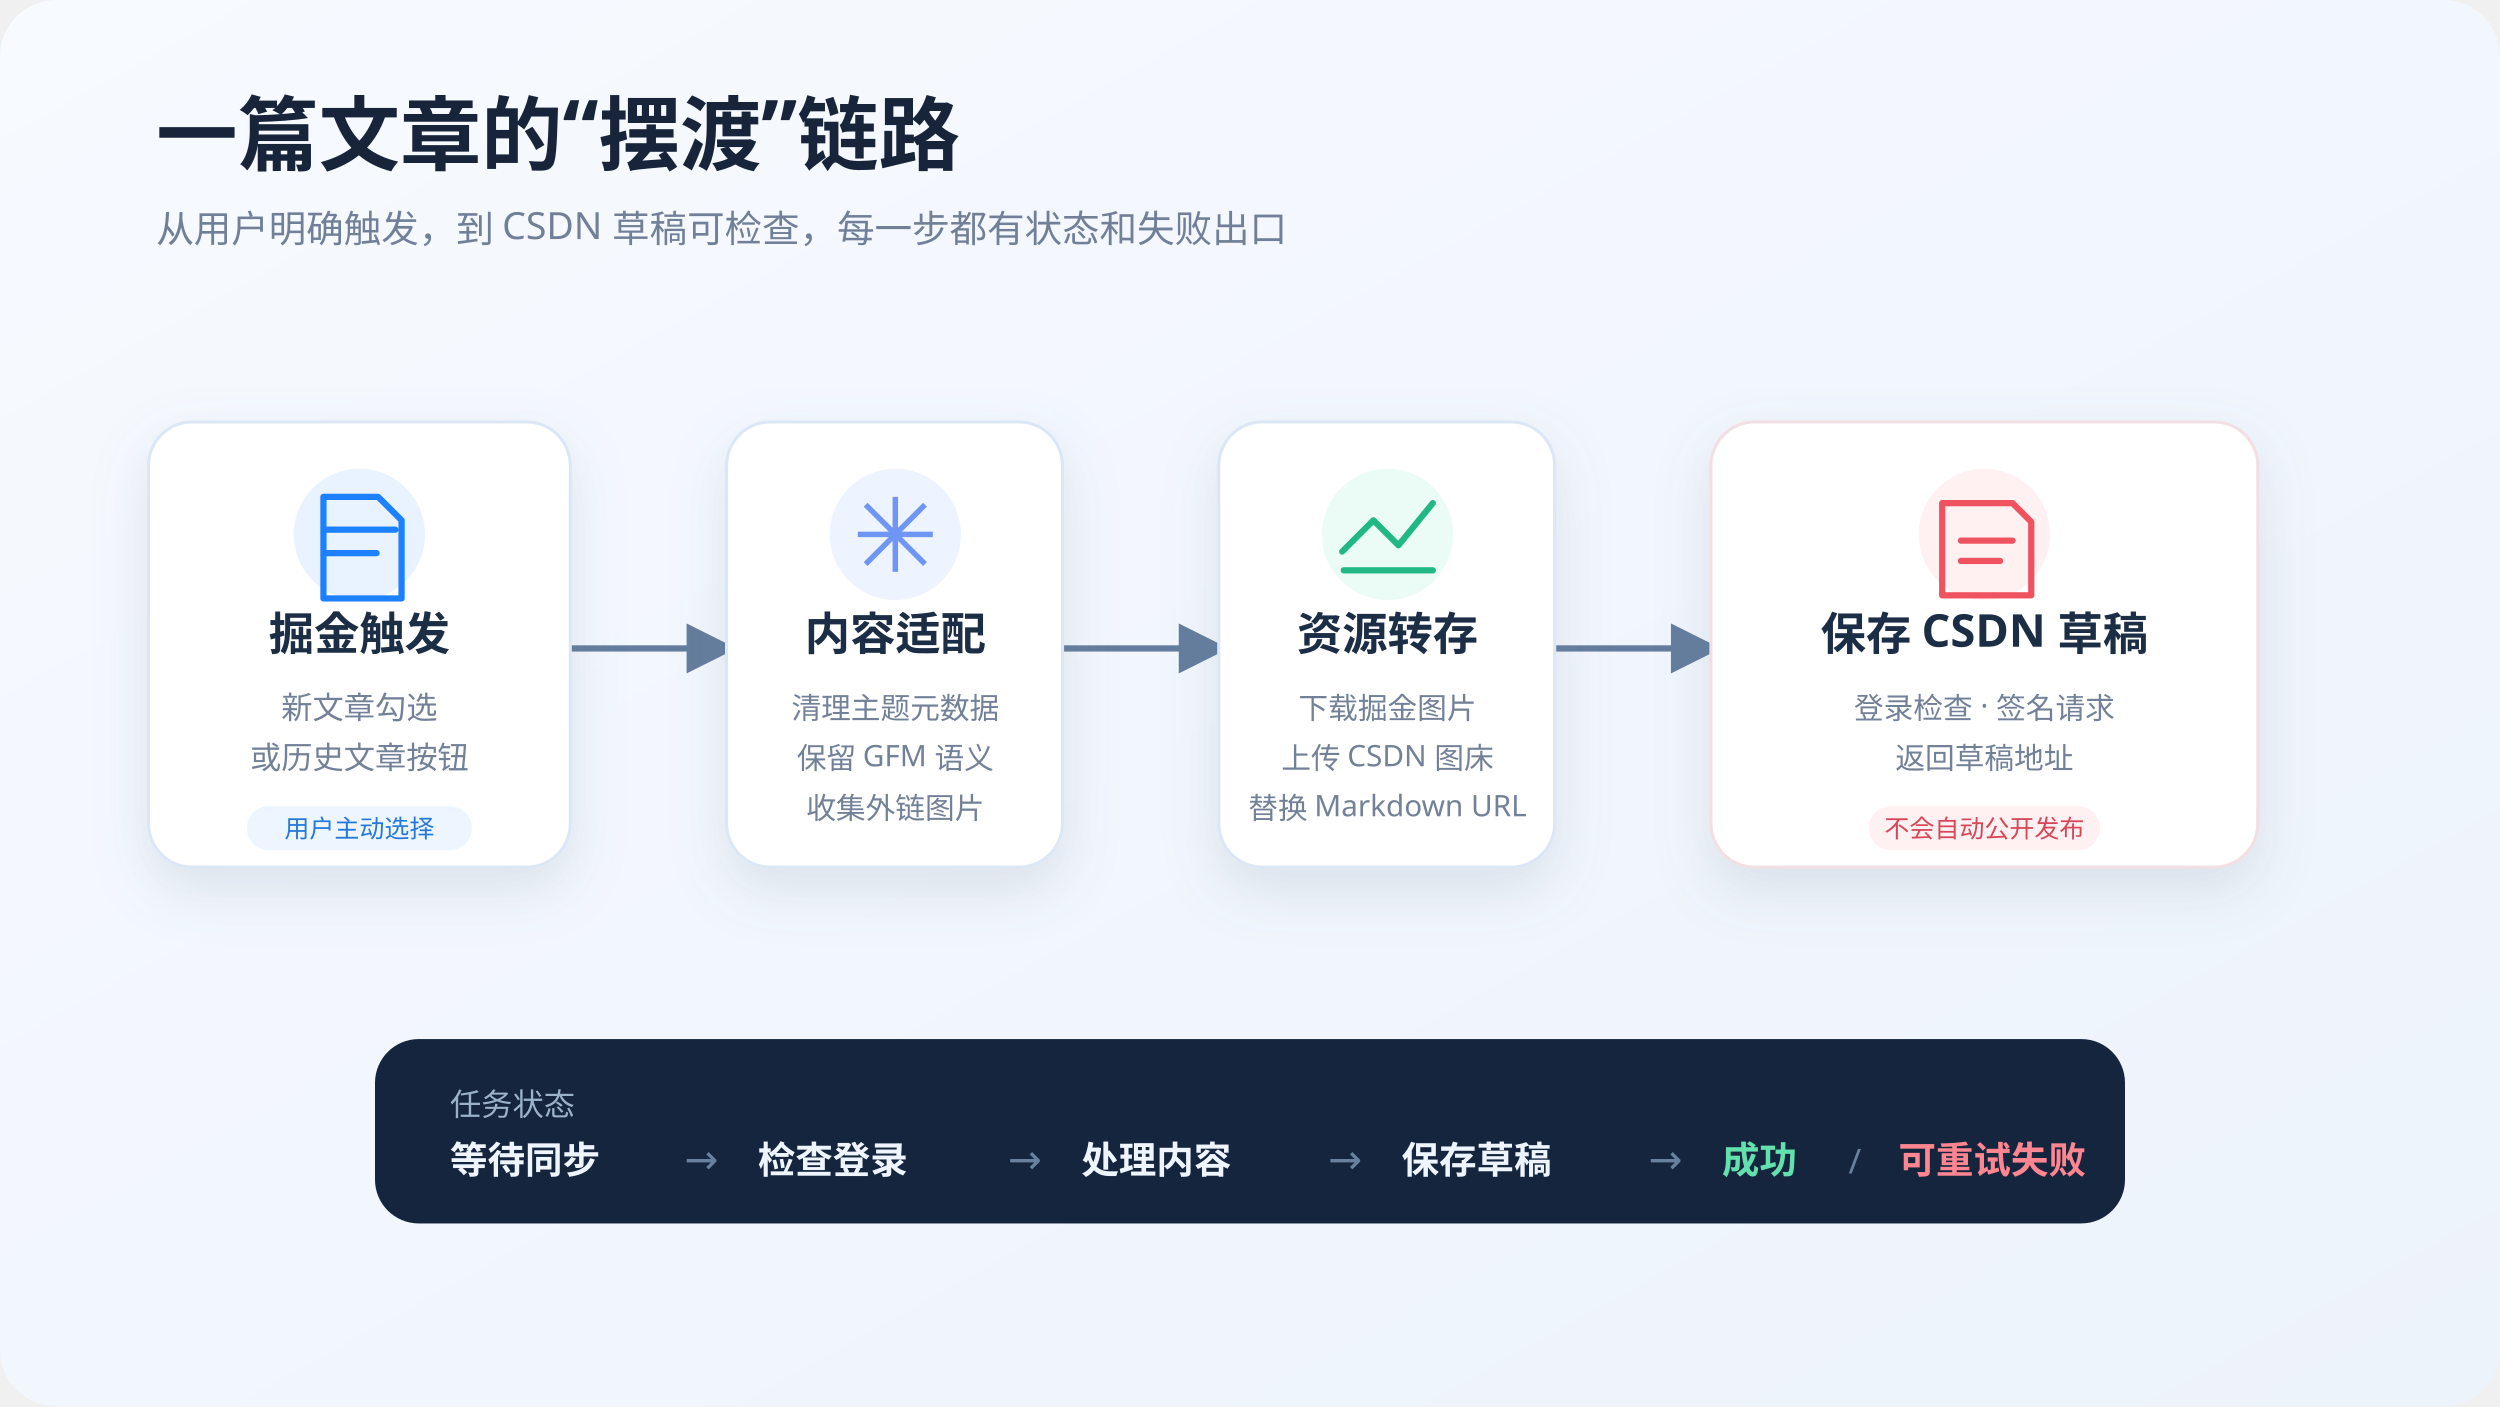
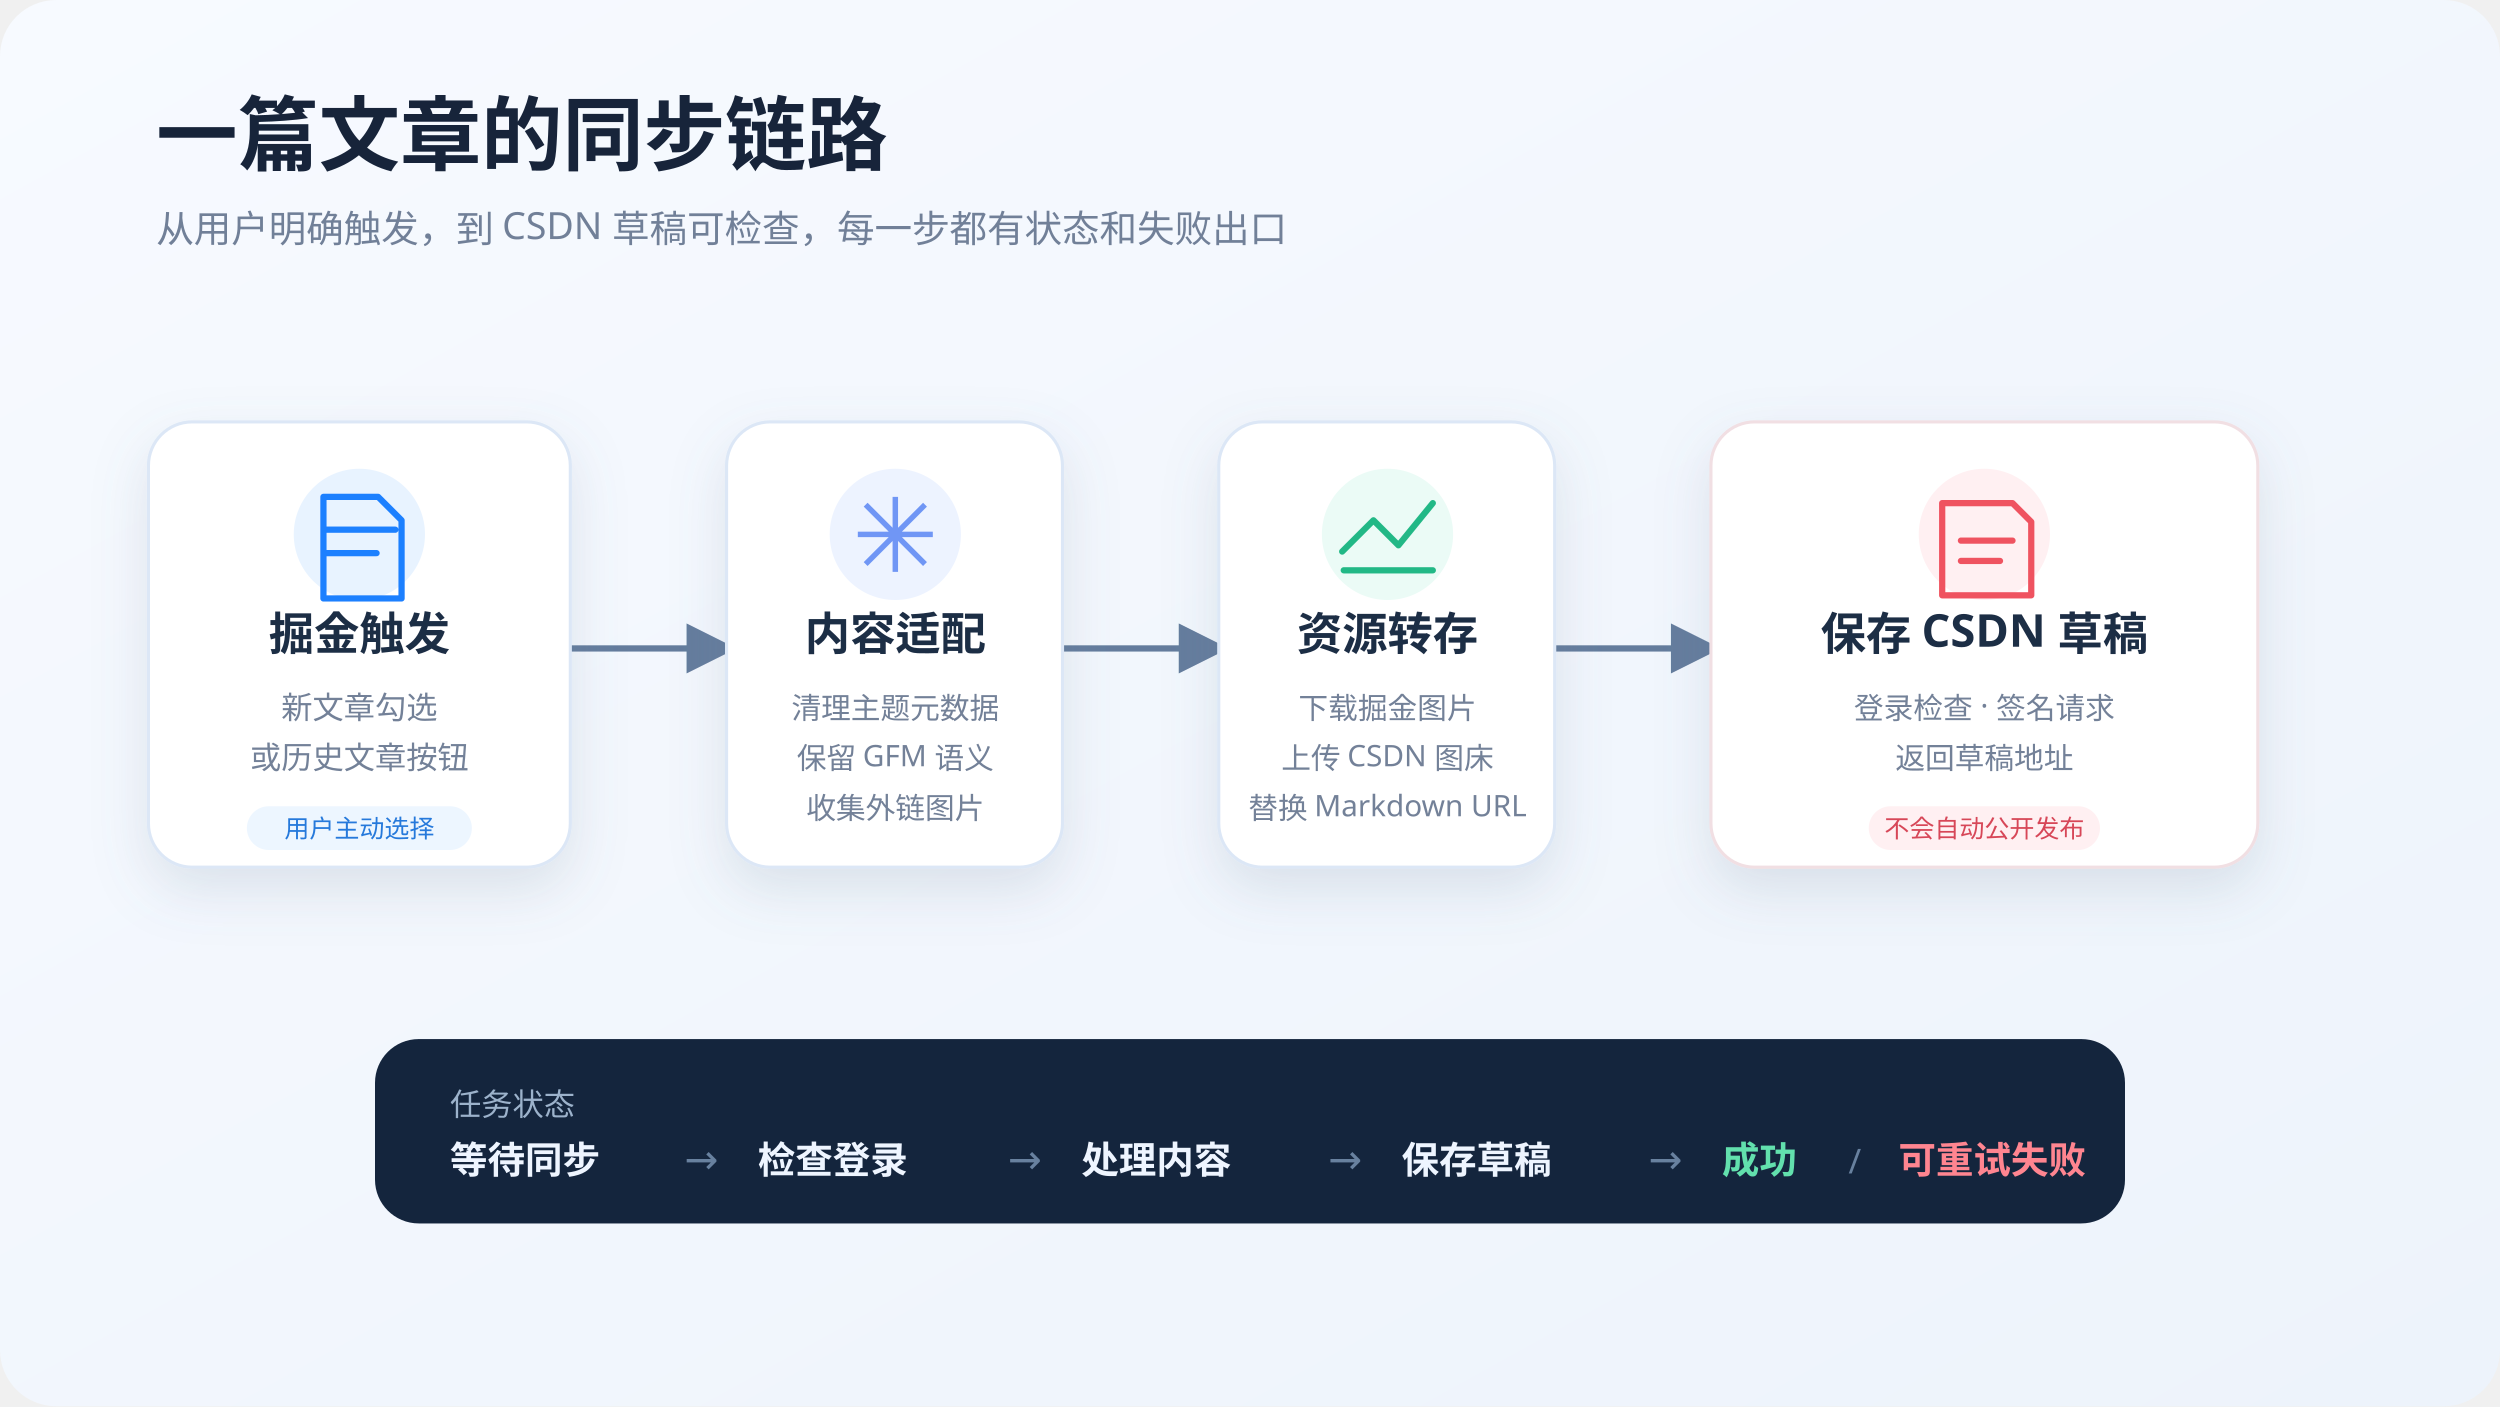
<svg xmlns="http://www.w3.org/2000/svg" width="1600" height="900" viewBox="0 0 1600 900">
  <defs>
    <linearGradient id="bg2" x1="0" y1="0" x2="1" y2="1">
      <stop stop-color="#f7faff" />
      <stop offset="1" stop-color="#edf3fb" />
    </linearGradient>
    <linearGradient id="line" x1="0" y1="0" x2="1" y2="0">
      <stop stop-color="#1e80ff" />
      <stop offset="1" stop-color="#ef5361" />
    </linearGradient>
    <filter id="cardShadow" x="-30%" y="-30%" width="160%" height="180%">
      <feDropShadow dx="0" dy="14" stdDeviation="17" flood-color="#73849a" flood-opacity=".18" />
    </filter>
    <marker id="arrow2" viewBox="0 0 10 10" refX="8" refY="5" markerWidth="8" markerHeight="8" orient="auto">
      <path d="M0 0l10 5-10 5z" fill="#647c9d" />
    </marker>
  </defs>
  <rect width="1600" height="900" rx="36" fill="url(#bg2)" />
-   <text x="100" y="105" fill="#17243a" font-size="52" font-weight="700" font-family="PingFang SC,Microsoft YaHei,sans-serif">一篇文章的“摆渡”链路</text>
+   <text x="100" y="105" fill="#17243a" font-size="52" font-weight="700" font-family="PingFang SC,Microsoft YaHei,sans-serif">一篇文章的同步链路</text>
  <text x="100" y="155" fill="#718098" font-size="24" font-family="PingFang SC,Microsoft YaHei,sans-serif">从用户明确触发，到 CSDN 草稿可检查，每一步都有状态和失败出口</text>
  <path d="M250 415H1350" fill="none" stroke="url(#line)" stroke-width="10" stroke-linecap="round" opacity=".28" />
  <g fill="none" stroke="#647c9d" stroke-width="4" marker-end="url(#arrow2)">
    <path d="M365 415h100" />
    <path d="M680 415h100" />
    <path d="M995 415h100" />
  </g>
  <g filter="url(#cardShadow)" font-family="PingFang SC,Microsoft YaHei,sans-serif">
    <g transform="translate(95 270)">
      <rect width="270" height="285" rx="28" fill="#fff" stroke="#dce7f6" stroke-width="2" />
      <circle cx="135" cy="72" r="42" fill="#e8f3ff" />
      <path d="M112 69h46M112 84h34M118 48h29l15 15v50h-50V48z" fill="none" stroke="#1e80ff" stroke-width="4" stroke-linecap="round" stroke-linejoin="round" />
      <text x="135" y="146" text-anchor="middle" fill="#1d2d45" font-size="29" font-weight="700">掘金触发</text>
      <text x="135" y="190" text-anchor="middle" fill="#738198" font-size="20">新文章勾选</text>
      <text x="135" y="222" text-anchor="middle" fill="#738198" font-size="20">或历史文章按钮</text>
      <rect x="63" y="246" width="144" height="28" rx="14" fill="#edf6ff" />
      <text x="135" y="266" text-anchor="middle" fill="#2679db" font-size="16">用户主动选择</text>
    </g>
    <g transform="translate(465 270)">
      <rect width="215" height="285" rx="28" fill="#fff" stroke="#dce7f6" stroke-width="2" />
      <circle cx="108" cy="72" r="42" fill="#edf3ff" />
      <path d="M84 72h48M108 48v48M89 53l38 38M127 53L89 91" stroke="#507ef2" stroke-width="3.5" opacity=".8" />
      <text x="108" y="146" text-anchor="middle" fill="#1d2d45" font-size="29" font-weight="700">内容适配</text>
      <text x="108" y="190" text-anchor="middle" fill="#738198" font-size="19">清理主题元数据</text>
      <text x="108" y="222" text-anchor="middle" fill="#738198" font-size="19">保留 GFM 语义</text>
      <text x="108" y="254" text-anchor="middle" fill="#738198" font-size="19">收集外链图片</text>
    </g>
    <g transform="translate(780 270)">
      <rect width="215" height="285" rx="28" fill="#fff" stroke="#dce7f6" stroke-width="2" />
      <circle cx="108" cy="72" r="42" fill="#ebfbf6" />
      <path d="M79 83l20-20 16 16 22-27M80 95h57" fill="none" stroke="#24b886" stroke-width="4" stroke-linecap="round" stroke-linejoin="round" />
      <text x="108" y="146" text-anchor="middle" fill="#1d2d45" font-size="29" font-weight="700">资源转存</text>
      <text x="108" y="190" text-anchor="middle" fill="#738198" font-size="19">下载掘金图片</text>
      <text x="108" y="222" text-anchor="middle" fill="#738198" font-size="19">上传 CSDN 图床</text>
      <text x="108" y="254" text-anchor="middle" fill="#738198" font-size="19">替换 Markdown URL</text>
    </g>
    <g transform="translate(1095 270)">
      <rect width="350" height="285" rx="28" fill="#fff" stroke="#f1dfe3" stroke-width="2" />
      <circle cx="175" cy="72" r="42" fill="#fff0f2" />
      <path d="M148 52h45l12 12v47h-57V52zM160 76h33M160 89h25" fill="none" stroke="#ef5361" stroke-width="4" stroke-linecap="round" stroke-linejoin="round" />
      <text x="175" y="146" text-anchor="middle" fill="#1d2d45" font-size="29" font-weight="700">保存 CSDN 草稿</text>
      <text x="175" y="190" text-anchor="middle" fill="#738198" font-size="19">登录检查 · 签名请求</text>
      <text x="175" y="222" text-anchor="middle" fill="#738198" font-size="19">返回草稿地址</text>
      <rect x="101" y="246" width="148" height="28" rx="14" fill="#fff0f2" />
      <text x="175" y="266" text-anchor="middle" fill="#d74758" font-size="16">不会自动公开发布</text>
    </g>
  </g>
  <g transform="translate(240 665)" font-family="PingFang SC,Microsoft YaHei,sans-serif">
    <rect width="1120" height="118" rx="28" fill="#14253d" />
    <text x="48" y="49" fill="#9cb2cb" font-size="20">任务状态</text>
    <text x="48" y="86" fill="#eef5ff" font-size="24" font-weight="600">等待同步</text>
    <text x="198" y="86" fill="#68819f" font-size="26">→</text>
    <text x="245" y="86" fill="#eef5ff" font-size="24" font-weight="600">检查登录</text>
    <text x="405" y="86" fill="#68819f" font-size="26">→</text>
    <text x="452" y="86" fill="#eef5ff" font-size="24" font-weight="600">处理内容</text>
    <text x="610" y="86" fill="#68819f" font-size="26">→</text>
    <text x="657" y="86" fill="#eef5ff" font-size="24" font-weight="600">保存草稿</text>
    <text x="815" y="86" fill="#68819f" font-size="26">→</text>
    <text x="862" y="86" fill="#62e0ad" font-size="24" font-weight="700">成功</text>
    <text x="943" y="86" fill="#68819f" font-size="22">/</text>
    <text x="975" y="86" fill="#ff8590" font-size="24" font-weight="700">可重试失败</text>
  </g>
</svg>
